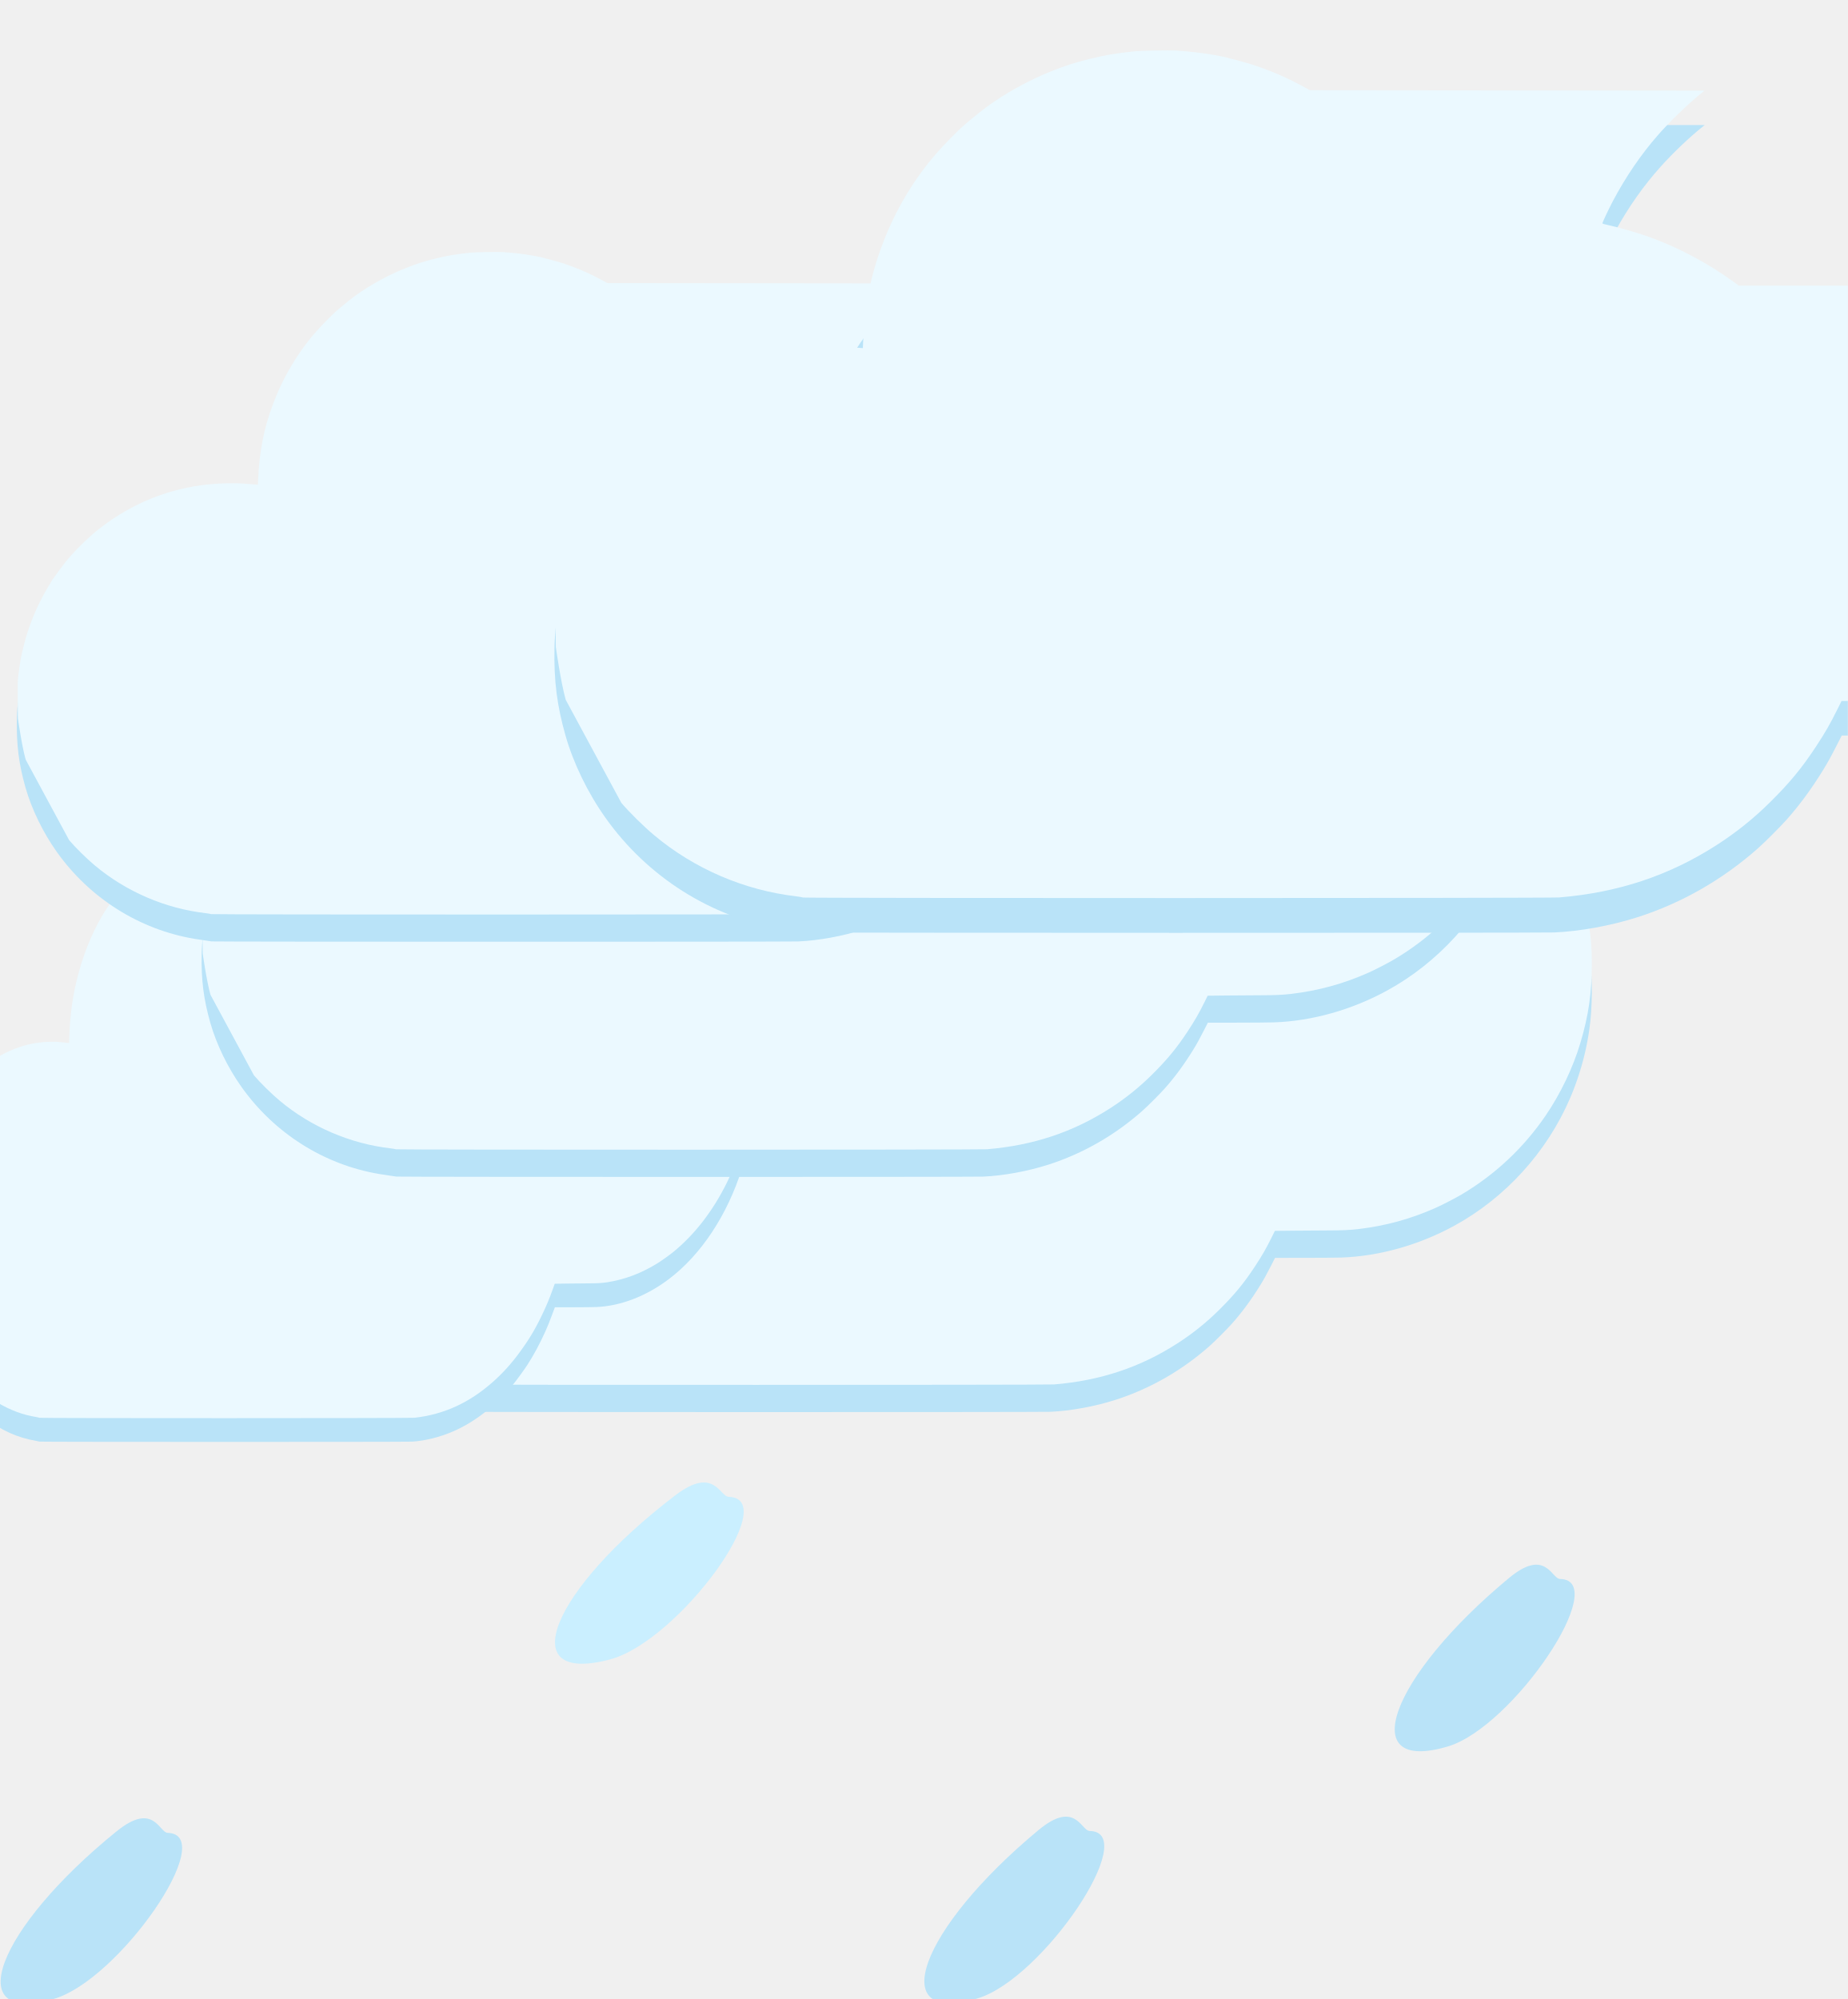
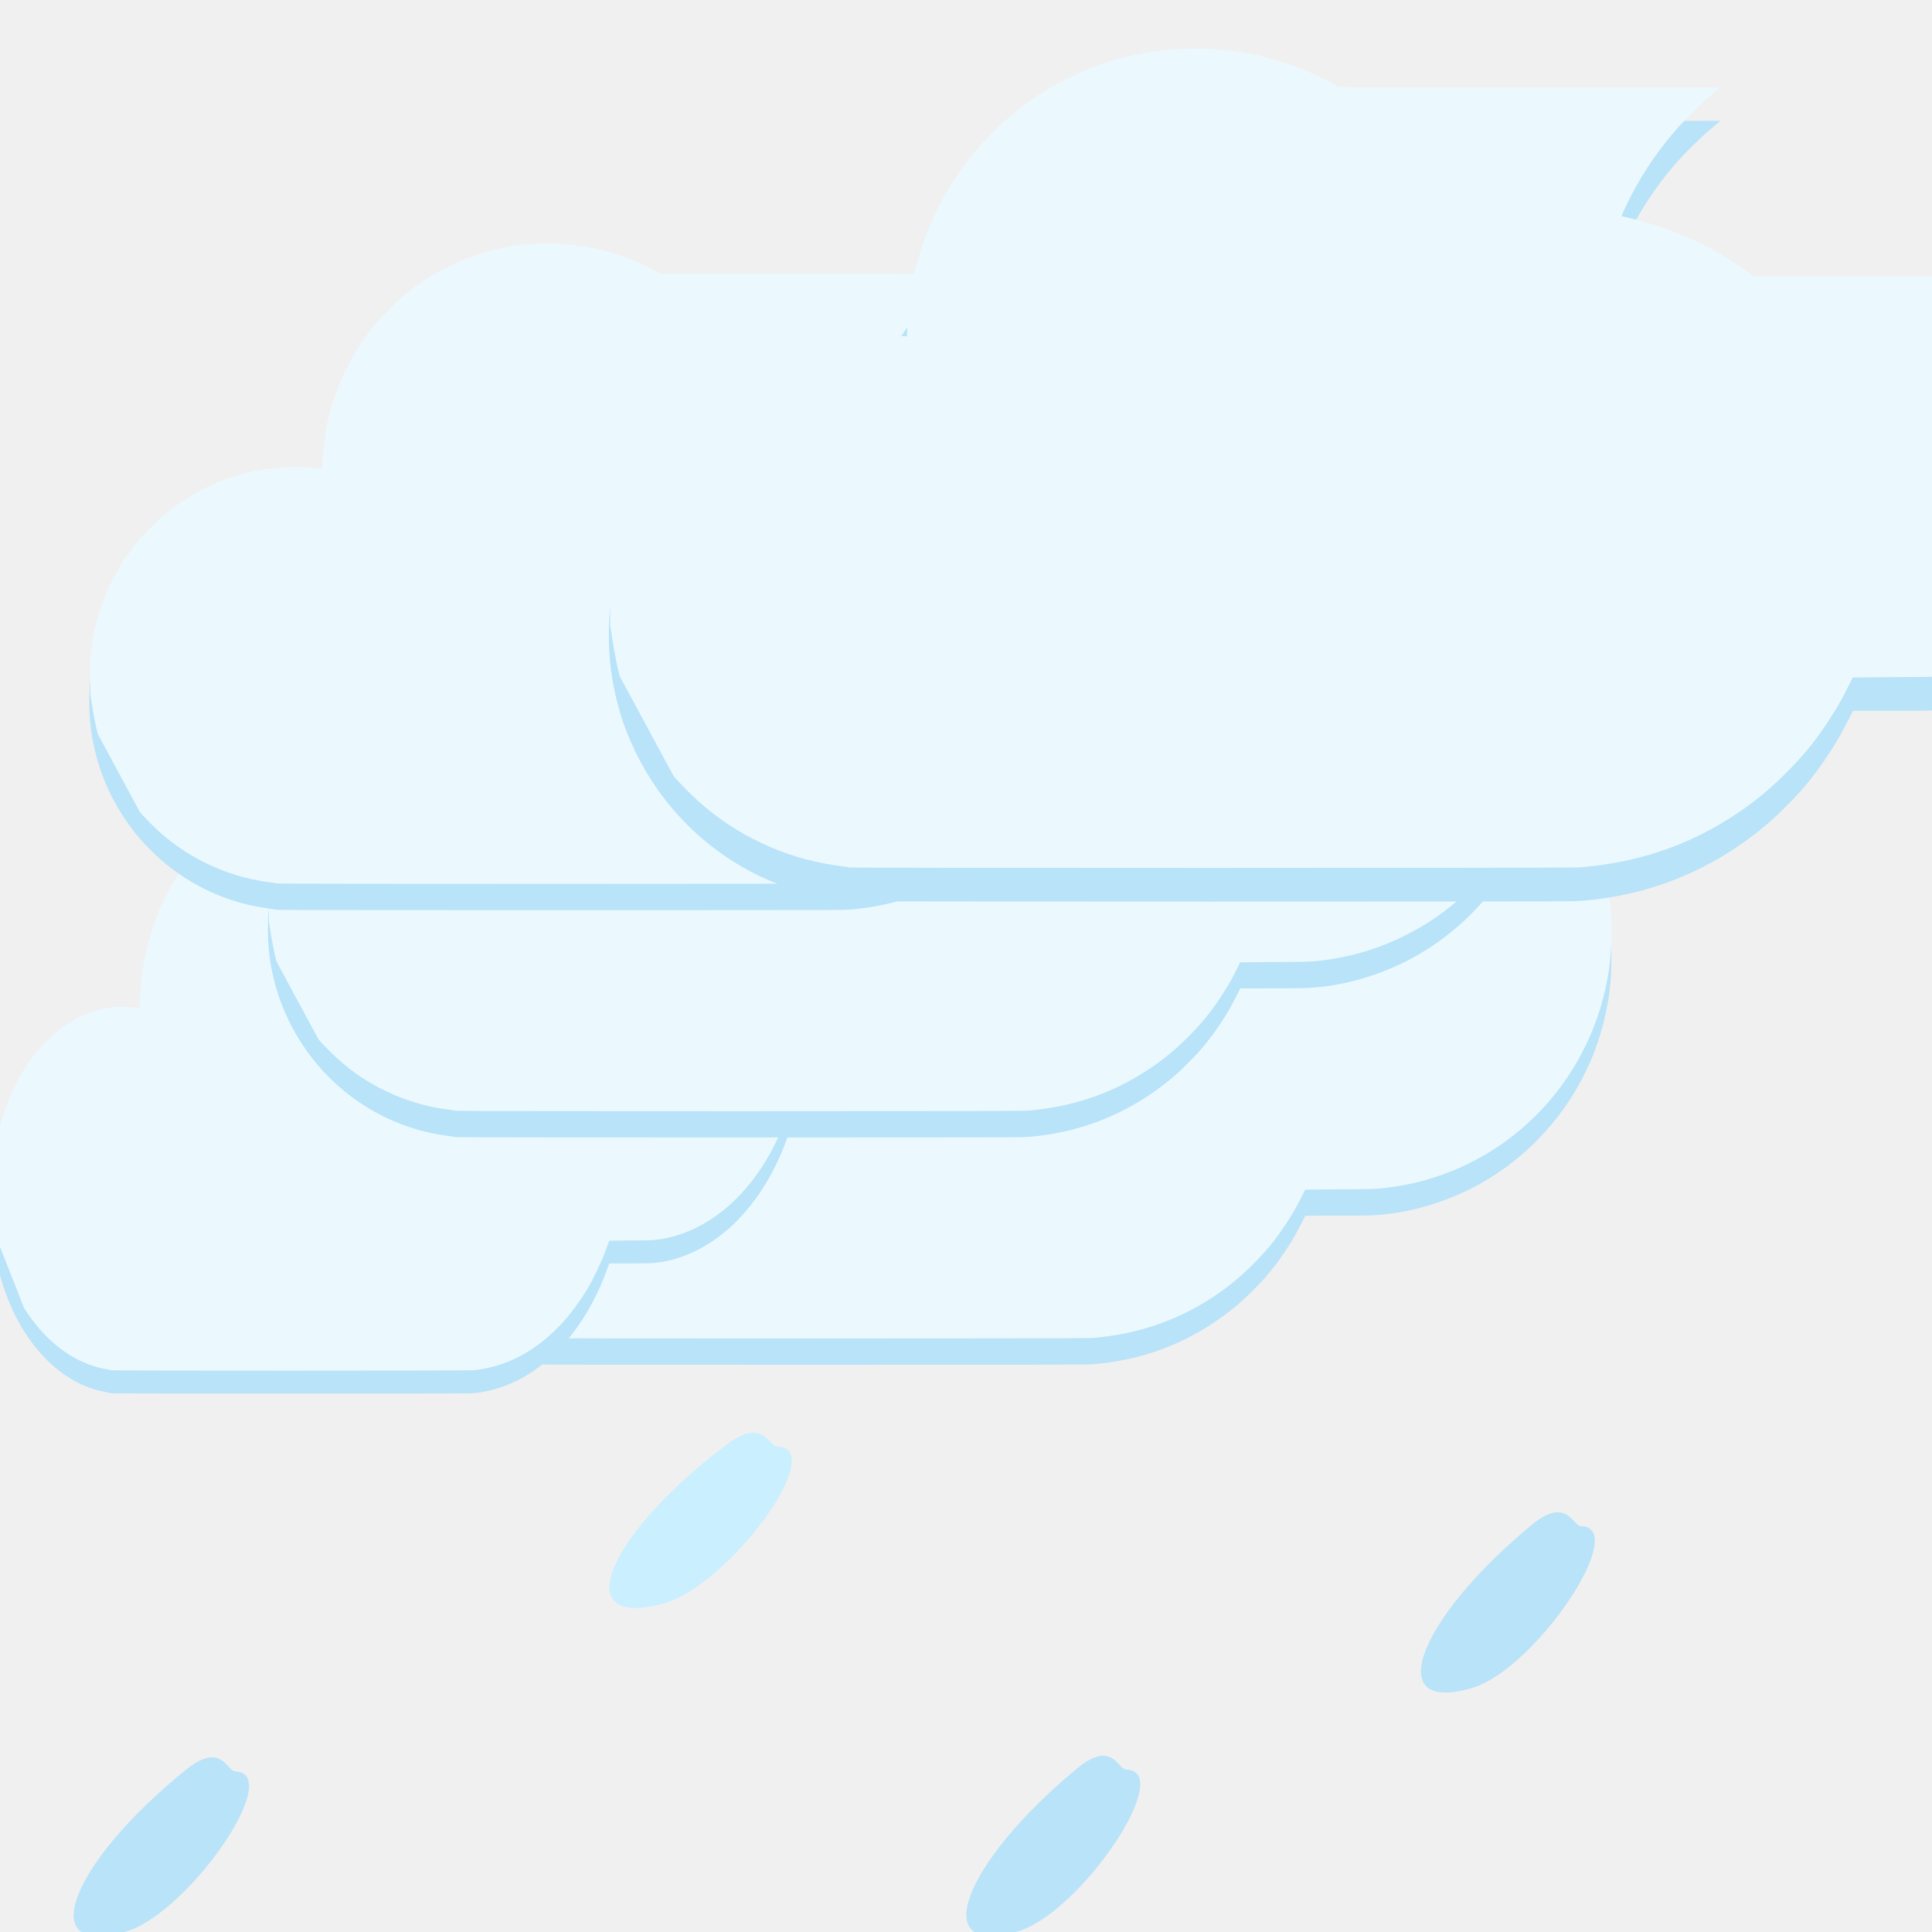
- <svg xmlns="http://www.w3.org/2000/svg" width="110" height="119" viewBox="0 0 110 119" fill="none">
+ <svg xmlns="http://www.w3.org/2000/svg" width="100" height="100" viewBox="0 0 110 119" fill="none">
  <g clip-path="url(#clip0_33_96)">
-     <mask id="mask0_33_96" style="mask-type:luminance" maskUnits="userSpaceOnUse" x="0" y="0" width="110" height="119">
-       <path d="M0 0H110V119H0V0Z" fill="white" />
-     </mask>
    <g mask="url(#mask0_33_96)">
      <path fill-rule="evenodd" clip-rule="evenodd" d="M44.706 44.599C45.868 44.661 46.726 44.789 47.69 45.045C48.869 45.358 49.867 45.754 50.867 46.306L51.173 46.474L60.347 46.474L69.521 46.475L69.454 46.528C68.823 47.03 68.038 47.776 67.458 48.426C66.677 49.301 65.995 50.267 65.401 51.34C65.18 51.739 64.762 52.602 64.762 52.659C64.762 52.668 64.834 52.69 64.921 52.709C65.45 52.821 66.224 53.042 66.839 53.255C68.183 53.722 69.623 54.48 70.826 55.353L71.112 55.56H82.743H94.374L94.386 55.614C94.392 55.643 94.405 55.698 94.414 55.735C94.423 55.773 94.465 55.996 94.507 56.231C94.737 57.498 94.803 58.734 94.719 60.152C94.615 61.889 94.173 63.719 93.453 65.391C92.077 68.584 89.611 71.299 86.577 72.963C84.474 74.115 82.094 74.786 79.838 74.861C79.536 74.871 78.526 74.879 77.594 74.879L75.898 74.88L75.673 75.322C75.4 75.858 75.23 76.166 75.014 76.514C74.479 77.38 73.918 78.14 73.323 78.807C73.024 79.141 72.311 79.854 71.992 80.136C70.349 81.589 68.446 82.677 66.406 83.331C65.164 83.729 63.732 83.991 62.512 84.044C61.936 84.069 27.707 84.067 27.593 84.042C27.545 84.032 27.372 84.006 27.208 83.984C27.044 83.963 26.757 83.919 26.569 83.887C23.282 83.331 20.327 81.461 18.369 78.697C17.55 77.541 16.884 76.168 16.518 74.883C16.12 73.485 15.973 72.321 16.004 70.813C16.037 69.195 16.427 67.477 17.108 65.95C17.39 65.316 17.843 64.492 18.166 64.025C18.716 63.229 19.198 62.649 19.817 62.039C21.254 60.62 22.851 59.638 24.753 59.002C26.39 58.454 28.188 58.258 29.983 58.431C30.162 58.448 30.312 58.457 30.319 58.451C30.325 58.444 30.338 58.262 30.347 58.045C30.411 56.481 30.723 54.962 31.272 53.547C31.483 53.002 31.571 52.801 31.774 52.389C32.462 50.999 33.216 49.936 34.345 48.761C34.783 48.305 35.146 47.98 35.741 47.51C37.024 46.496 38.562 45.694 40.207 45.182C40.435 45.111 41.252 44.906 41.524 44.852C41.957 44.765 42.743 44.662 43.226 44.628C43.524 44.607 44.5 44.588 44.706 44.599Z" fill="#B9E3F8" />
      <path fill-rule="evenodd" clip-rule="evenodd" d="M44.903 43.006C45.474 43.041 46.199 43.123 46.624 43.201C46.767 43.227 46.949 43.261 47.029 43.276C47.233 43.313 48.077 43.538 48.422 43.646C49.217 43.896 50.065 44.259 50.823 44.672L51.153 44.852L60.332 44.862L69.512 44.872L69.264 45.076C68.683 45.554 67.856 46.358 67.344 46.944C66.555 47.846 65.854 48.873 65.25 50.012C65.096 50.303 64.799 50.925 64.769 51.023C64.757 51.062 64.767 51.068 64.944 51.108C65.585 51.252 66.355 51.473 66.902 51.668C68.279 52.16 69.67 52.898 70.882 53.78L71.112 53.948H82.748H94.384L94.463 54.361C94.674 55.47 94.754 56.287 94.754 57.345C94.754 59.115 94.564 60.438 94.073 62.086C93.634 63.561 92.891 65.113 91.999 66.419C90.696 68.327 89 69.919 87.015 71.099C86.666 71.306 85.865 71.722 85.495 71.887C83.983 72.564 82.482 72.977 80.828 73.17C80.35 73.226 79.852 73.247 79.033 73.248C78.641 73.248 77.773 73.254 77.104 73.261L75.888 73.274L75.714 73.626C75.363 74.335 75.139 74.726 74.698 75.396C74.042 76.394 73.482 77.073 72.572 77.976C71.803 78.738 70.985 79.394 70.072 79.981C67.861 81.401 65.495 82.187 62.748 82.415C62.33 82.449 27.635 82.452 27.567 82.417C27.541 82.404 27.399 82.38 27.251 82.362C24.833 82.081 22.509 81.081 20.643 79.519C20.165 79.12 19.486 78.451 19.116 78.015L16.529 73.22C16.296 72.406 16.066 70.758 16.066 70.758C16.066 70.758 16.033 68.742 16.067 68.423C16.108 68.036 16.201 67.384 16.254 67.12C16.325 66.757 16.515 66.023 16.627 65.674C16.958 64.643 17.408 63.669 17.986 62.738C18.064 62.612 18.127 62.501 18.127 62.489C18.127 62.479 18.135 62.469 18.144 62.469C18.153 62.469 18.2 62.409 18.249 62.334C18.338 62.199 18.791 61.59 18.937 61.409C19.297 60.964 19.905 60.339 20.421 59.884C21.445 58.98 22.741 58.183 24.017 57.671C25.087 57.242 26.229 56.959 27.376 56.838C28.099 56.762 29.012 56.746 29.636 56.799C29.826 56.815 30.065 56.834 30.167 56.84L30.352 56.852L30.364 56.582C30.442 54.843 30.704 53.508 31.261 52.032C31.868 50.419 32.748 48.949 33.846 47.712C34.13 47.392 34.648 46.86 34.922 46.607C35.158 46.389 35.747 45.905 36.074 45.661C36.924 45.026 38.056 44.397 39.103 43.979C39.804 43.698 40.221 43.565 40.952 43.385C41.657 43.213 42.134 43.133 43 43.042C43.273 43.014 44.614 42.988 44.903 43.006Z" fill="#EBF9FF" />
      <path fill-rule="evenodd" clip-rule="evenodd" d="M13.225 51.395C13.963 51.449 14.508 51.561 15.119 51.784C15.868 52.058 16.502 52.403 17.137 52.885L17.331 53.032L23.155 53.032L28.98 53.032L28.938 53.079C28.537 53.517 28.038 54.168 27.67 54.736C27.174 55.499 26.741 56.342 26.364 57.279C26.224 57.627 25.959 58.38 25.959 58.429C25.959 58.437 26.004 58.457 26.059 58.473C26.395 58.571 26.886 58.764 27.277 58.95C28.13 59.357 29.045 60.019 29.808 60.781L29.99 60.962H37.374H44.759L44.766 61.008C44.77 61.034 44.778 61.082 44.784 61.114C44.789 61.147 44.816 61.342 44.843 61.547C44.989 62.653 45.031 63.731 44.978 64.969C44.912 66.485 44.631 68.082 44.174 69.541C43.3 72.328 41.735 74.697 39.808 76.149C38.474 77.155 36.962 77.741 35.53 77.806C35.338 77.814 34.697 77.822 34.105 77.822L33.029 77.822L32.885 78.209C32.712 78.676 32.604 78.945 32.468 79.249C32.127 80.004 31.771 80.668 31.393 81.25C31.204 81.542 30.751 82.164 30.549 82.41C29.505 83.678 28.297 84.628 27.002 85.198C26.214 85.545 25.305 85.774 24.53 85.82C24.164 85.842 2.433 85.841 2.36 85.819C2.33 85.81 2.22 85.787 2.116 85.768C2.012 85.749 1.829 85.711 1.71 85.684C-0.377 85.198 -2.253 83.566 -3.496 81.154C-4.016 80.145 -4.439 78.947 -4.671 77.826C-4.924 76.605 -5.017 75.589 -4.997 74.274C-4.976 72.861 -4.729 71.362 -4.297 70.029C-4.118 69.476 -3.83 68.756 -3.625 68.35C-3.276 67.655 -2.97 67.148 -2.577 66.616C-1.664 65.378 -0.65 64.521 0.557 63.965C1.596 63.487 2.738 63.316 3.878 63.467C3.991 63.482 4.087 63.49 4.091 63.484C4.095 63.479 4.103 63.319 4.108 63.13C4.149 61.765 4.348 60.439 4.696 59.204C4.83 58.729 4.886 58.553 5.015 58.194C5.452 56.981 5.93 56.053 6.647 55.027C6.925 54.63 7.156 54.346 7.533 53.936C8.348 53.051 9.324 52.351 10.369 51.904C10.513 51.842 11.032 51.663 11.205 51.616C11.48 51.54 11.979 51.45 12.285 51.421C12.475 51.403 13.094 51.386 13.225 51.395Z" fill="#B9E3F8" />
      <path fill-rule="evenodd" clip-rule="evenodd" d="M13.35 50.005C13.713 50.035 14.173 50.107 14.443 50.175C14.534 50.198 14.649 50.228 14.7 50.241C14.829 50.273 15.365 50.469 15.584 50.564C16.089 50.782 16.628 51.099 17.109 51.46L17.318 51.617L23.146 51.625L28.974 51.634L28.817 51.811C28.448 52.229 27.923 52.931 27.598 53.442C27.097 54.229 26.652 55.126 26.268 56.12C26.17 56.374 25.982 56.917 25.963 57.002C25.955 57.036 25.962 57.041 26.074 57.076C26.481 57.202 26.97 57.395 27.317 57.565C28.191 57.994 29.074 58.638 29.843 59.408L29.99 59.555H37.378H44.765L44.815 59.916C44.949 60.883 45 61.596 45 62.519C45 64.064 44.88 65.218 44.568 66.657C44.289 67.944 43.817 69.299 43.251 70.439C42.423 72.103 41.347 73.493 40.086 74.523C39.865 74.704 39.356 75.067 39.122 75.211C38.162 75.802 37.208 76.162 36.159 76.331C35.855 76.379 35.539 76.398 35.019 76.398C34.77 76.398 34.219 76.404 33.794 76.41L33.022 76.421L32.911 76.728C32.689 77.347 32.546 77.689 32.267 78.273C31.85 79.144 31.495 79.737 30.916 80.525C30.429 81.19 29.909 81.762 29.329 82.274C27.926 83.514 26.424 84.2 24.68 84.399C24.415 84.429 2.387 84.431 2.344 84.401C2.327 84.39 2.237 84.368 2.143 84.353C0.608 84.107 -0.868 83.234 -2.052 81.872C-2.355 81.523 -2.786 80.939 -3.021 80.558L-4.664 76.374C-4.812 75.664 -4.958 74.225 -4.958 74.225C-4.958 74.225 -4.979 72.466 -4.958 72.188C-4.932 71.85 -4.872 71.281 -4.839 71.05C-4.793 70.734 -4.673 70.093 -4.602 69.788C-4.392 68.888 -4.106 68.039 -3.739 67.226C-3.69 67.116 -3.649 67.019 -3.649 67.009C-3.649 67 -3.645 66.992 -3.639 66.992C-3.633 66.992 -3.603 66.939 -3.572 66.874C-3.516 66.755 -3.228 66.224 -3.135 66.066C-2.907 65.678 -2.521 65.132 -2.193 64.735C-1.543 63.947 -0.72 63.25 0.09 62.804C0.769 62.43 1.494 62.182 2.223 62.077C2.681 62.01 3.261 61.996 3.657 62.042C3.778 62.057 3.93 62.073 3.995 62.079L4.112 62.09L4.12 61.854C4.169 60.335 4.336 59.171 4.689 57.882C5.075 56.475 5.633 55.192 6.33 54.113C6.51 53.833 6.84 53.368 7.013 53.148C7.163 52.958 7.537 52.535 7.745 52.322C8.284 51.768 9.003 51.219 9.668 50.854C10.113 50.609 10.377 50.493 10.842 50.336C11.289 50.185 11.592 50.116 12.142 50.037C12.315 50.012 13.166 49.99 13.35 50.005Z" fill="#EBF9FF" />
      <path fill-rule="evenodd" clip-rule="evenodd" d="M40.706 30.599C41.868 30.661 42.726 30.789 43.69 31.045C44.869 31.358 45.867 31.754 46.867 32.306L47.173 32.474L56.347 32.474L65.521 32.475L65.454 32.528C64.823 33.03 64.038 33.776 63.458 34.426C62.677 35.301 61.995 36.267 61.401 37.34C61.18 37.739 60.762 38.602 60.762 38.659C60.762 38.668 60.834 38.69 60.921 38.709C61.45 38.821 62.224 39.042 62.839 39.255C64.183 39.722 65.623 40.48 66.826 41.353L67.112 41.56H78.743H90.374L90.386 41.614C90.392 41.643 90.405 41.698 90.414 41.735C90.423 41.773 90.465 41.996 90.507 42.231C90.737 43.498 90.803 44.734 90.719 46.152C90.615 47.889 90.173 49.719 89.453 51.391C88.077 54.584 85.611 57.299 82.577 58.962C80.474 60.115 78.094 60.786 75.838 60.861C75.536 60.87 74.526 60.879 73.594 60.879L71.898 60.88L71.673 61.322C71.4 61.858 71.23 62.166 71.014 62.514C70.479 63.38 69.918 64.14 69.323 64.807C69.024 65.141 68.311 65.854 67.992 66.136C66.349 67.589 64.446 68.677 62.406 69.331C61.164 69.729 59.732 69.991 58.512 70.044C57.936 70.069 23.707 70.067 23.593 70.042C23.545 70.032 23.372 70.006 23.208 69.984C23.044 69.963 22.757 69.919 22.569 69.887C19.282 69.331 16.327 67.461 14.369 64.697C13.55 63.541 12.884 62.168 12.518 60.883C12.12 59.485 11.973 58.321 12.004 56.813C12.037 55.195 12.427 53.477 13.108 51.95C13.39 51.316 13.843 50.492 14.165 50.025C14.716 49.229 15.198 48.649 15.817 48.039C17.254 46.62 18.851 45.638 20.753 45.002C22.39 44.454 24.188 44.258 25.983 44.431C26.162 44.448 26.312 44.457 26.319 44.451C26.325 44.444 26.338 44.262 26.347 44.045C26.411 42.481 26.723 40.962 27.272 39.547C27.483 39.002 27.571 38.801 27.774 38.389C28.462 36.999 29.216 35.936 30.345 34.761C30.783 34.305 31.146 33.98 31.741 33.51C33.024 32.496 34.562 31.694 36.207 31.182C36.435 31.111 37.252 30.906 37.524 30.852C37.957 30.765 38.743 30.662 39.226 30.628C39.524 30.607 40.5 30.588 40.706 30.599Z" fill="#B9E3F8" />
      <path fill-rule="evenodd" clip-rule="evenodd" d="M40.903 29.006C41.474 29.041 42.199 29.123 42.624 29.201C42.767 29.227 42.949 29.261 43.029 29.276C43.233 29.313 44.077 29.538 44.422 29.646C45.217 29.896 46.065 30.259 46.823 30.672L47.153 30.852L56.332 30.862L65.512 30.872L65.264 31.076C64.683 31.554 63.856 32.358 63.344 32.944C62.555 33.846 61.854 34.873 61.25 36.012C61.096 36.303 60.799 36.925 60.769 37.023C60.757 37.062 60.767 37.068 60.944 37.108C61.585 37.252 62.355 37.473 62.902 37.668C64.279 38.16 65.67 38.898 66.882 39.78L67.112 39.948H78.748H90.384L90.463 40.361C90.674 41.47 90.754 42.287 90.754 43.345C90.754 45.115 90.564 46.438 90.073 48.086C89.634 49.561 88.891 51.113 87.999 52.419C86.696 54.327 85 55.919 83.015 57.099C82.666 57.306 81.865 57.722 81.496 57.887C79.983 58.564 78.482 58.977 76.828 59.17C76.35 59.226 75.852 59.247 75.033 59.248C74.641 59.248 73.773 59.254 73.104 59.261L71.888 59.274L71.714 59.626C71.363 60.335 71.139 60.726 70.698 61.396C70.042 62.394 69.482 63.073 68.572 63.976C67.803 64.738 66.985 65.394 66.072 65.981C63.861 67.401 61.495 68.187 58.748 68.415C58.33 68.449 23.635 68.452 23.567 68.417C23.541 68.404 23.399 68.38 23.251 68.362C20.833 68.081 18.509 67.081 16.643 65.519C16.165 65.12 15.486 64.451 15.116 64.015L12.529 59.22C12.296 58.407 12.066 56.758 12.066 56.758C12.066 56.758 12.033 54.742 12.067 54.423C12.108 54.036 12.201 53.384 12.254 53.12C12.325 52.757 12.515 52.023 12.627 51.673C12.958 50.643 13.408 49.669 13.986 48.738C14.064 48.612 14.127 48.501 14.127 48.489C14.127 48.479 14.135 48.469 14.144 48.469C14.153 48.469 14.2 48.409 14.249 48.334C14.338 48.199 14.79 47.59 14.937 47.409C15.297 46.964 15.905 46.339 16.421 45.884C17.445 44.98 18.741 44.183 20.017 43.671C21.087 43.242 22.229 42.959 23.376 42.838C24.099 42.762 25.012 42.746 25.636 42.799C25.826 42.815 26.065 42.834 26.167 42.84L26.352 42.852L26.364 42.582C26.442 40.843 26.704 39.508 27.261 38.032C27.868 36.419 28.748 34.949 29.846 33.712C30.13 33.392 30.648 32.86 30.922 32.607C31.158 32.389 31.747 31.905 32.074 31.661C32.924 31.026 34.056 30.397 35.103 29.979C35.804 29.698 36.221 29.565 36.952 29.385C37.657 29.213 38.134 29.133 39 29.042C39.273 29.014 40.614 28.988 40.903 29.006Z" fill="#EBF9FF" />
      <path fill-rule="evenodd" clip-rule="evenodd" d="M29.706 16.599C30.868 16.661 31.726 16.789 32.69 17.045C33.869 17.358 34.867 17.754 35.867 18.306L36.173 18.474L45.347 18.474L54.521 18.475L54.454 18.528C53.823 19.03 53.038 19.776 52.458 20.426C51.677 21.301 50.995 22.267 50.401 23.34C50.18 23.739 49.762 24.602 49.762 24.659C49.762 24.668 49.834 24.69 49.921 24.709C50.45 24.821 51.224 25.042 51.839 25.255C53.182 25.722 54.623 26.48 55.826 27.353L56.112 27.56H67.743H79.374L79.386 27.614C79.392 27.643 79.405 27.698 79.414 27.735C79.423 27.773 79.465 27.996 79.507 28.231C79.737 29.498 79.803 30.734 79.719 32.152C79.615 33.889 79.173 35.719 78.453 37.391C77.077 40.584 74.612 43.299 71.577 44.962C69.474 46.115 67.094 46.786 64.838 46.861C64.536 46.87 63.526 46.879 62.594 46.879L60.898 46.88L60.673 47.322C60.4 47.858 60.23 48.166 60.014 48.514C59.479 49.38 58.918 50.14 58.322 50.807C58.024 51.141 57.311 51.854 56.992 52.136C55.349 53.589 53.446 54.677 51.406 55.331C50.164 55.729 48.732 55.991 47.512 56.044C46.936 56.069 12.707 56.067 12.593 56.042C12.545 56.032 12.372 56.006 12.208 55.984C12.044 55.963 11.757 55.919 11.569 55.887C8.282 55.331 5.327 53.461 3.369 50.697C2.55 49.541 1.884 48.168 1.518 46.883C1.12 45.485 0.973 44.321 1.004 42.813C1.037 41.195 1.427 39.477 2.108 37.95C2.39 37.316 2.843 36.492 3.166 36.025C3.716 35.229 4.198 34.649 4.817 34.039C6.254 32.62 7.851 31.638 9.753 31.002C11.39 30.454 13.188 30.258 14.983 30.431C15.162 30.448 15.312 30.457 15.319 30.451C15.325 30.444 15.338 30.262 15.347 30.045C15.411 28.481 15.723 26.962 16.272 25.547C16.483 25.002 16.571 24.801 16.774 24.389C17.462 22.999 18.216 21.936 19.345 20.761C19.783 20.305 20.146 19.98 20.741 19.51C22.024 18.496 23.562 17.694 25.207 17.182C25.435 17.111 26.252 16.906 26.524 16.852C26.957 16.765 27.744 16.662 28.226 16.628C28.524 16.607 29.5 16.588 29.706 16.599Z" fill="#B9E3F8" />
      <path fill-rule="evenodd" clip-rule="evenodd" d="M29.903 15.006C30.474 15.04 31.199 15.123 31.624 15.201C31.767 15.227 31.949 15.261 32.029 15.276C32.233 15.313 33.077 15.538 33.422 15.646C34.217 15.896 35.065 16.259 35.823 16.672L36.153 16.852L45.332 16.862L54.512 16.872L54.264 17.076C53.683 17.554 52.856 18.358 52.344 18.944C51.555 19.846 50.854 20.873 50.25 22.012C50.096 22.303 49.799 22.925 49.769 23.023C49.757 23.062 49.767 23.068 49.944 23.108C50.585 23.252 51.355 23.473 51.902 23.668C53.279 24.16 54.67 24.898 55.882 25.78L56.112 25.948H67.748H79.385L79.463 26.361C79.674 27.47 79.754 28.287 79.754 29.345C79.754 31.115 79.564 32.438 79.073 34.086C78.634 35.561 77.891 37.113 76.999 38.419C75.696 40.327 74 41.919 72.015 43.099C71.666 43.306 70.865 43.722 70.496 43.887C68.983 44.564 67.482 44.977 65.828 45.17C65.35 45.226 64.852 45.247 64.033 45.248C63.641 45.248 62.773 45.254 62.104 45.261L60.888 45.274L60.714 45.626C60.363 46.335 60.139 46.726 59.698 47.396C59.042 48.394 58.482 49.073 57.572 49.976C56.803 50.738 55.985 51.394 55.072 51.981C52.861 53.401 50.495 54.187 47.748 54.415C47.33 54.449 12.635 54.452 12.567 54.417C12.541 54.404 12.399 54.38 12.251 54.362C9.833 54.081 7.509 53.081 5.643 51.519C5.165 51.12 4.486 50.451 4.116 50.015L1.529 45.22C1.296 44.407 1.066 42.758 1.066 42.758C1.066 42.758 1.033 40.742 1.067 40.423C1.108 40.036 1.201 39.384 1.254 39.12C1.325 38.757 1.515 38.023 1.627 37.673C1.958 36.643 2.408 35.669 2.986 34.738C3.064 34.612 3.127 34.501 3.127 34.489C3.127 34.479 3.135 34.469 3.144 34.469C3.153 34.469 3.2 34.409 3.249 34.334C3.338 34.199 3.791 33.59 3.937 33.409C4.297 32.964 4.905 32.339 5.421 31.884C6.445 30.98 7.741 30.183 9.017 29.671C10.087 29.242 11.229 28.959 12.376 28.838C13.099 28.762 14.012 28.746 14.636 28.799C14.826 28.815 15.065 28.834 15.167 28.84L15.352 28.852L15.364 28.582C15.441 26.843 15.704 25.509 16.261 24.032C16.868 22.419 17.748 20.949 18.846 19.712C19.13 19.392 19.648 18.86 19.922 18.607C20.158 18.389 20.747 17.905 21.074 17.661C21.924 17.026 23.056 16.397 24.103 15.979C24.804 15.698 25.221 15.565 25.952 15.385C26.657 15.213 27.134 15.133 28 15.042C28.273 15.014 29.614 14.988 29.903 15.006Z" fill="#EBF9FF" />
      <path fill-rule="evenodd" clip-rule="evenodd" d="M69.726 5.046C71.211 5.125 72.31 5.289 73.542 5.616C75.051 6.016 76.328 6.523 77.607 7.229L77.998 7.445L89.735 7.445L101.473 7.446L101.387 7.514C100.579 8.156 99.575 9.111 98.833 9.942C97.833 11.061 96.961 12.297 96.201 13.67C95.919 14.181 95.384 15.284 95.384 15.357C95.384 15.368 95.475 15.397 95.587 15.421C96.264 15.565 97.254 15.847 98.041 16.12C99.76 16.717 101.603 17.687 103.142 18.804L103.507 19.069H118.387H133.268L133.283 19.137C133.291 19.175 133.307 19.245 133.319 19.293C133.33 19.341 133.384 19.626 133.438 19.928C133.732 21.548 133.817 23.129 133.709 24.943C133.577 27.166 133.011 29.507 132.089 31.646C130.329 35.73 127.175 39.204 123.293 41.333C120.603 42.807 117.557 43.665 114.671 43.761C114.285 43.774 112.993 43.784 111.8 43.785L109.631 43.785L109.342 44.352C108.993 45.036 108.776 45.431 108.5 45.876C107.815 46.984 107.097 47.957 106.336 48.81C105.954 49.237 105.041 50.149 104.633 50.51C102.531 52.369 100.097 53.761 97.487 54.597C95.898 55.106 94.066 55.442 92.506 55.509C91.769 55.541 47.977 55.539 47.831 55.507C47.77 55.494 47.549 55.461 47.339 55.433C47.13 55.406 46.762 55.35 46.522 55.309C42.316 54.598 38.536 52.205 36.031 48.669C34.983 47.19 34.131 45.434 33.663 43.79C33.154 42.001 32.966 40.511 33.005 38.583C33.047 36.513 33.546 34.314 34.417 32.361C34.778 31.55 35.358 30.495 35.77 29.899C36.474 28.88 37.091 28.138 37.883 27.357C39.722 25.543 41.765 24.286 44.198 23.472C46.292 22.771 48.593 22.52 50.89 22.742C51.117 22.764 51.31 22.775 51.319 22.767C51.327 22.759 51.343 22.525 51.354 22.248C51.436 20.247 51.836 18.303 52.538 16.493C52.809 15.796 52.92 15.538 53.181 15.012C54.061 13.233 55.025 11.873 56.47 10.37C57.03 9.788 57.494 9.371 58.255 8.77C59.897 7.472 61.865 6.447 63.969 5.791C64.26 5.7 65.305 5.439 65.654 5.369C66.208 5.258 67.214 5.126 67.831 5.083C68.213 5.056 69.461 5.032 69.726 5.046Z" fill="#B9E3F8" />
      <path fill-rule="evenodd" clip-rule="evenodd" d="M69.978 3.007C70.707 3.052 71.635 3.157 72.179 3.257C72.362 3.291 72.595 3.334 72.697 3.353C72.958 3.401 74.038 3.688 74.479 3.827C75.496 4.146 76.581 4.61 77.551 5.14L77.973 5.37L89.717 5.382L101.46 5.395L101.143 5.655C100.4 6.267 99.342 7.296 98.687 8.046C97.678 9.2 96.781 10.514 96.008 11.971C95.81 12.343 95.432 13.139 95.392 13.264C95.377 13.315 95.391 13.321 95.616 13.372C96.436 13.558 97.422 13.84 98.122 14.09C99.883 14.719 101.662 15.663 103.213 16.791L103.508 17.006H118.395H133.281L133.382 17.535C133.652 18.953 133.754 19.999 133.754 21.352C133.754 23.617 133.511 25.309 132.883 27.418C132.321 29.305 131.37 31.291 130.229 32.961C128.562 35.402 126.392 37.439 123.853 38.948C123.406 39.214 122.382 39.745 121.909 39.957C119.974 40.823 118.053 41.351 115.938 41.598C115.326 41.669 114.689 41.697 113.641 41.697C113.139 41.698 112.029 41.705 111.173 41.714L109.617 41.731L109.395 42.181C108.946 43.089 108.659 43.589 108.096 44.446C107.256 45.722 106.54 46.591 105.375 47.746C104.392 48.721 103.345 49.561 102.177 50.311C99.348 52.128 96.322 53.134 92.807 53.425C92.273 53.47 47.885 53.473 47.798 53.429C47.765 53.412 47.584 53.38 47.394 53.358C44.3 52.998 41.327 51.718 38.94 49.721C38.329 49.21 37.46 48.354 36.987 47.796L33.677 41.663C33.379 40.621 33.085 38.512 33.085 38.512C33.085 38.512 33.042 35.933 33.085 35.525C33.138 35.03 33.258 34.196 33.325 33.857C33.416 33.394 33.659 32.455 33.802 32.007C34.225 30.689 34.802 29.443 35.541 28.251C35.64 28.091 35.721 27.948 35.721 27.934C35.721 27.92 35.731 27.908 35.742 27.908C35.754 27.908 35.815 27.831 35.877 27.735C35.991 27.562 36.57 26.783 36.757 26.552C37.218 25.982 37.996 25.182 38.656 24.6C39.966 23.444 41.625 22.424 43.256 21.77C44.625 21.221 46.086 20.858 47.554 20.703C48.479 20.606 49.648 20.586 50.445 20.653C50.688 20.674 50.994 20.698 51.125 20.706L51.362 20.722L51.377 20.376C51.476 18.151 51.812 16.444 52.524 14.555C53.301 12.492 54.427 10.611 55.831 9.029C56.194 8.619 56.858 7.938 57.208 7.615C57.51 7.336 58.263 6.717 58.682 6.404C59.769 5.591 61.217 4.787 62.556 4.252C63.453 3.893 63.986 3.722 64.922 3.493C65.824 3.272 66.434 3.17 67.542 3.054C67.892 3.018 69.607 2.985 69.978 3.007Z" fill="#EBF9FF" />
    </g>
    <path fill-rule="evenodd" clip-rule="evenodd" d="M6.939 109.019C-0.213 114.814 -2.383 120.585 3.187 119C7.08 117.892 13.083 109.2 9.98 109.109C9.471 109.094 9.152 107.227 6.939 109.019Z" fill="#B9E3F8" />
    <path fill-rule="evenodd" clip-rule="evenodd" d="M89.82 93.942C82.735 99.82 80.633 105.616 86.184 103.966C90.064 102.813 95.965 94.051 92.861 93.996C92.352 93.987 92.011 92.124 89.82 93.942Z" fill="#B9E3F8" />
    <path fill-rule="evenodd" clip-rule="evenodd" d="M40.206 89.011C32.77 94.676 30.521 100.327 36.317 98.784C40.368 97.705 46.602 89.198 43.371 89.104C42.841 89.088 42.506 87.258 40.206 89.011Z" fill="#CAEFFF" />
    <path fill-rule="evenodd" clip-rule="evenodd" d="M61.82 108.942C54.735 114.82 52.633 120.616 58.184 118.966C62.064 117.813 67.965 109.051 64.861 108.996C64.352 108.987 64.011 107.124 61.82 108.942Z" fill="#B9E3F8" />
  </g>
-   <defs>
-     <clipPath id="clip0_33_96">
-       <rect width="110" height="119" fill="white" />
-     </clipPath>
-   </defs>
</svg>
